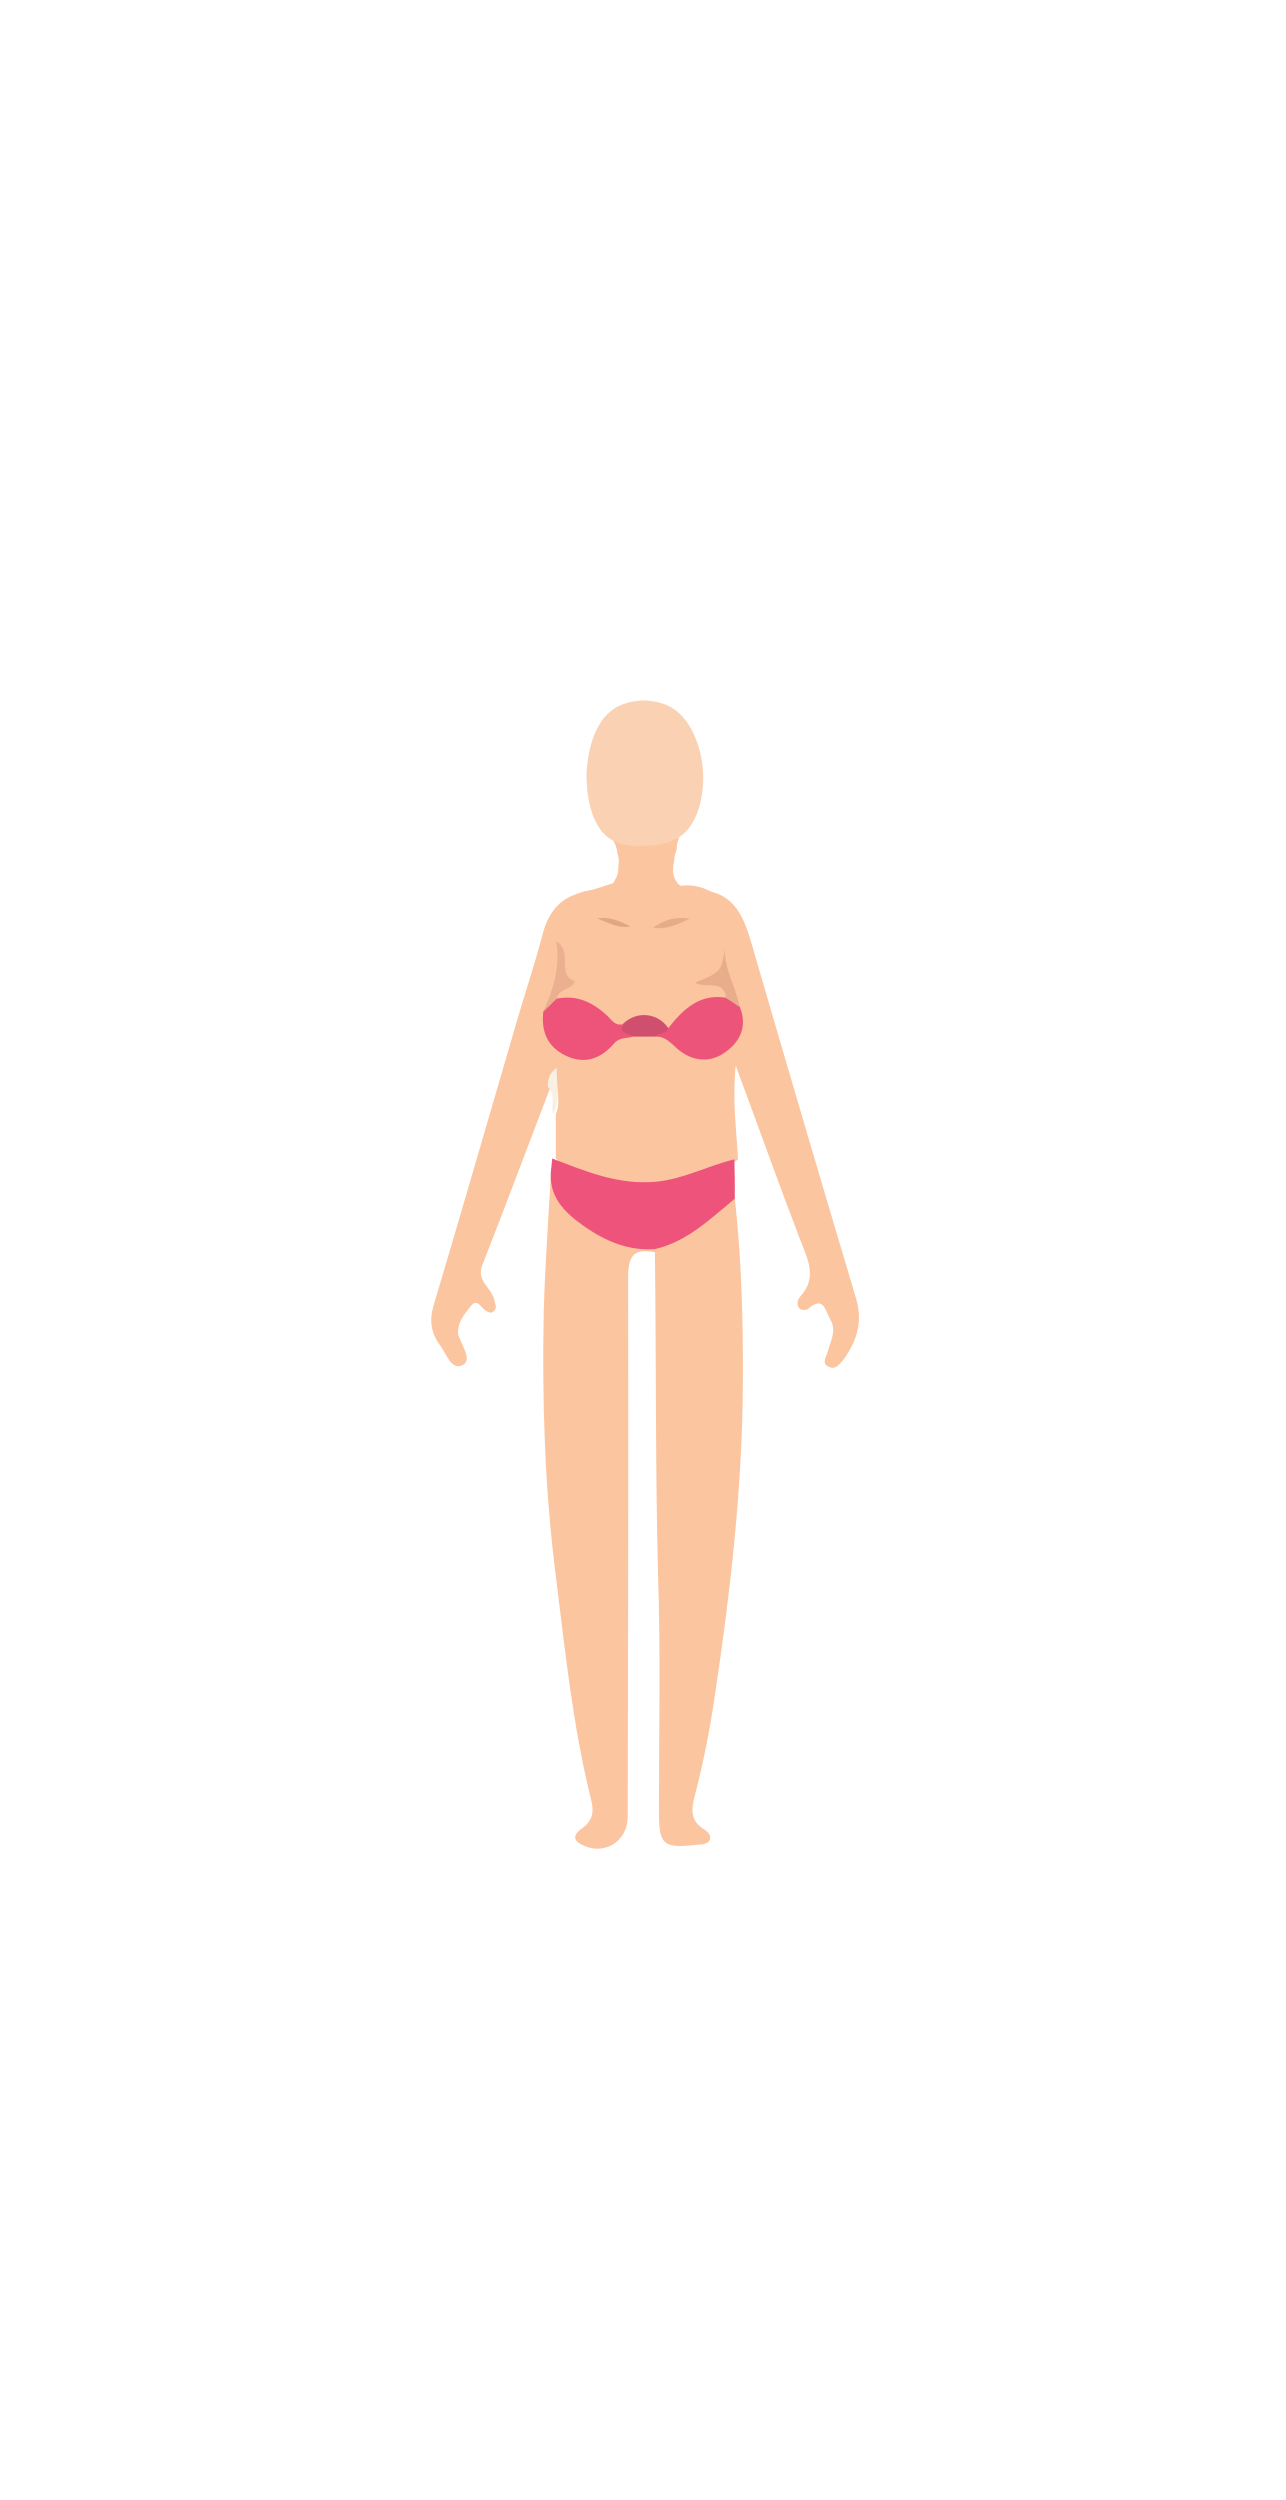
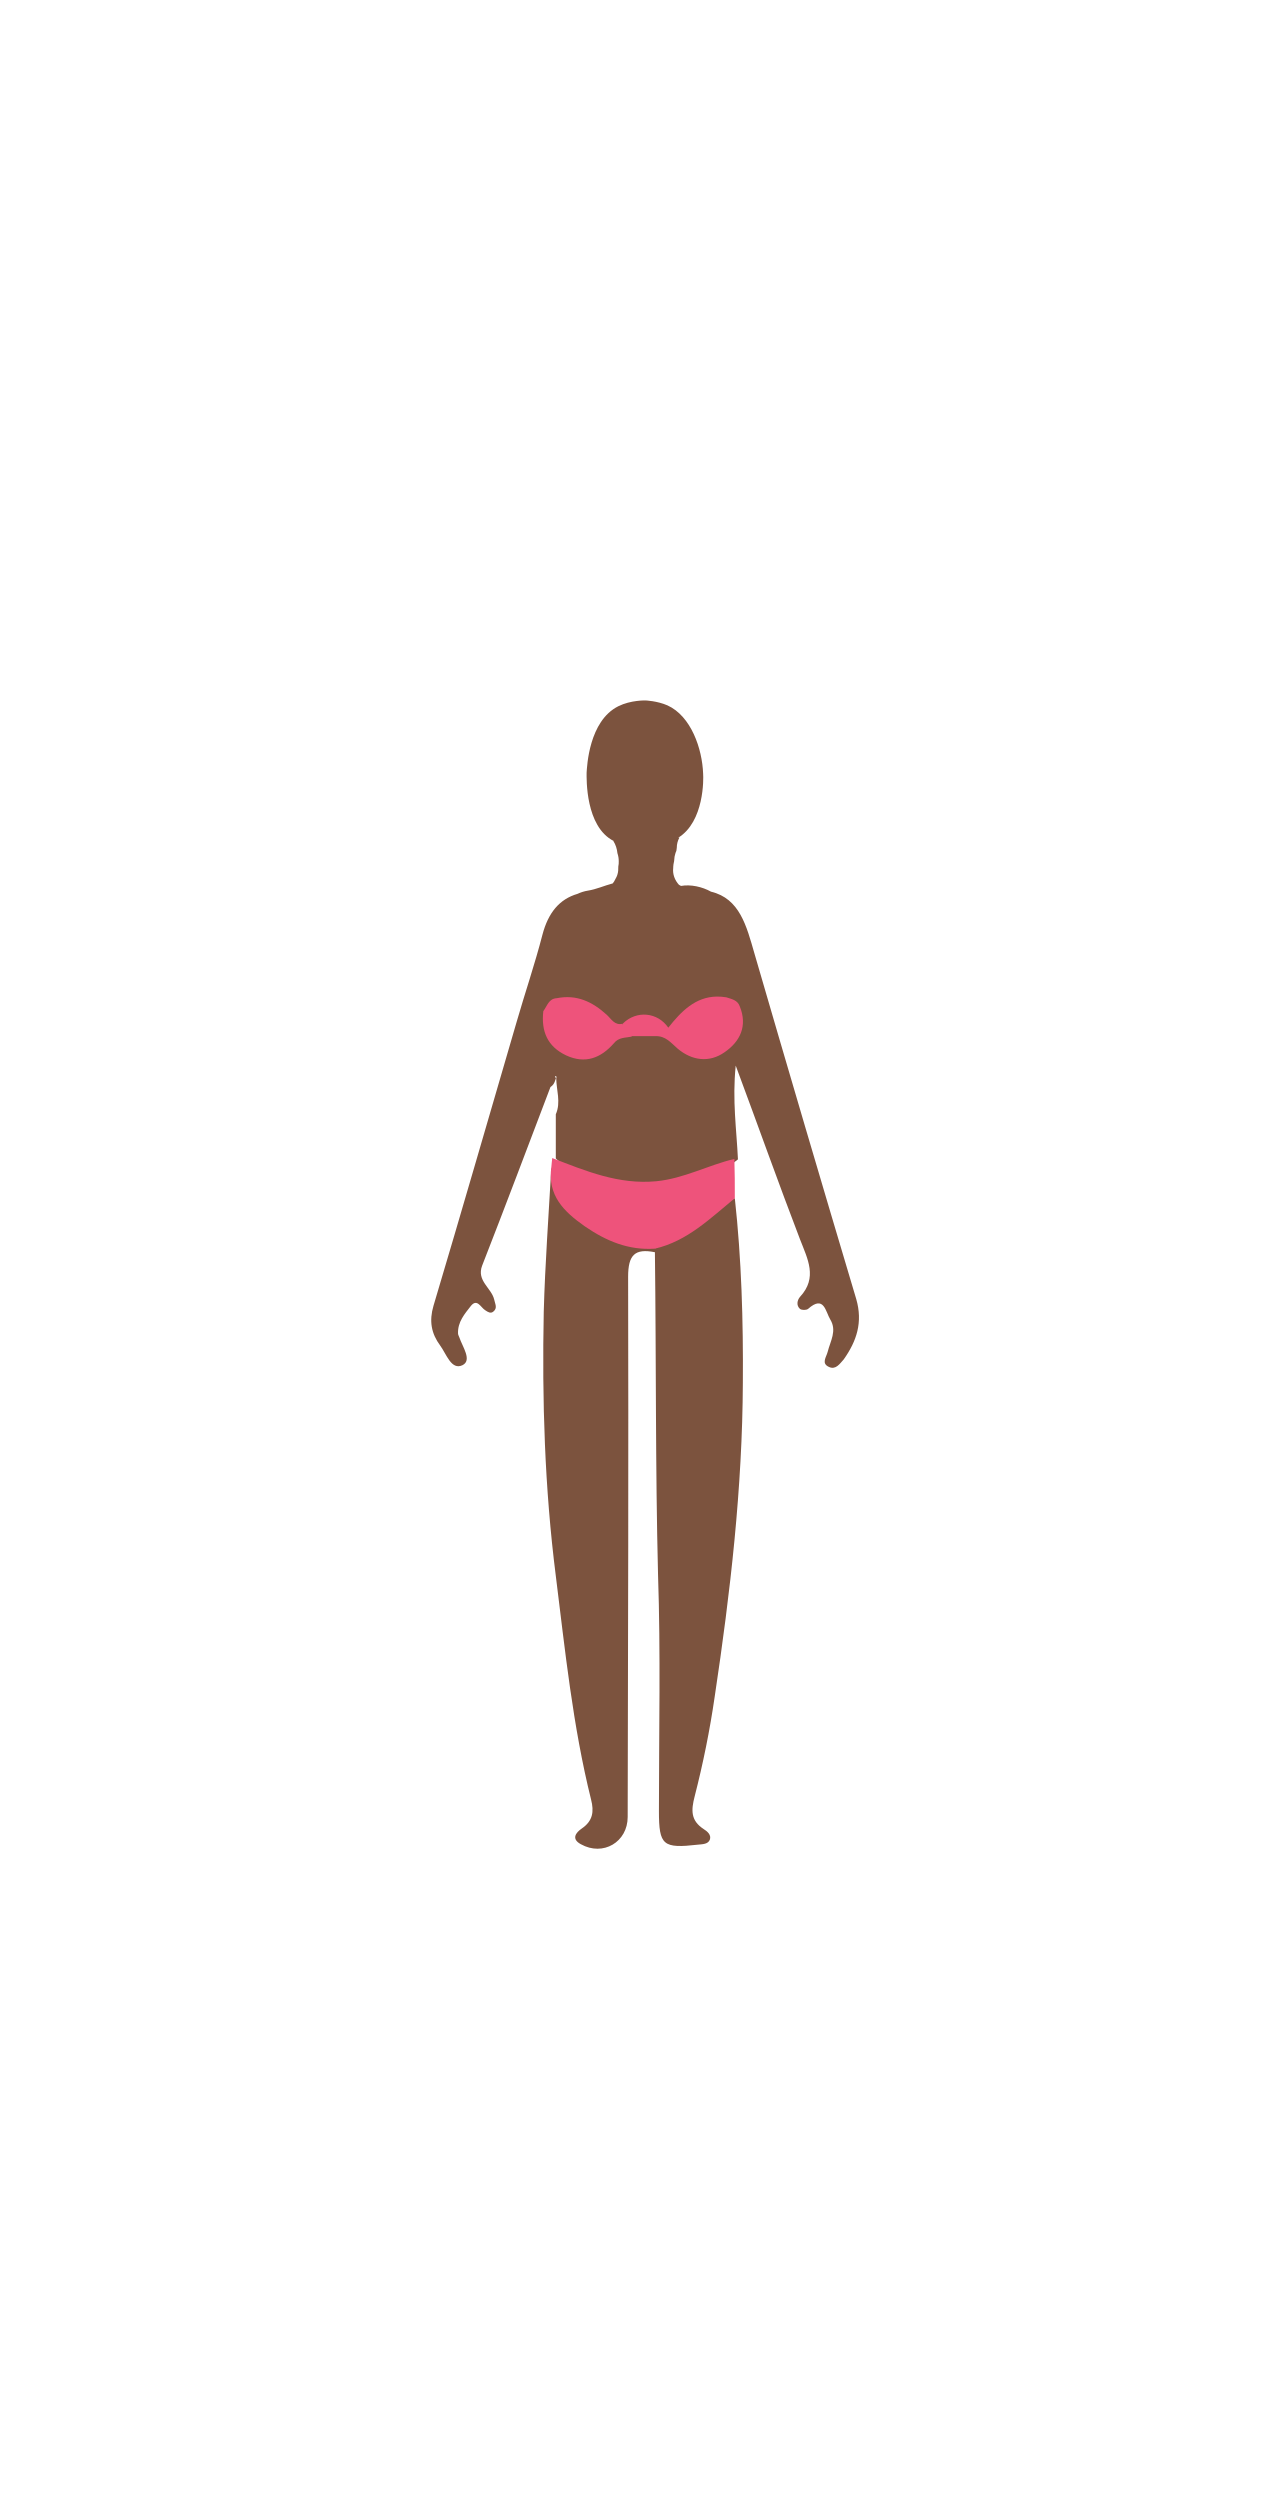
<svg xmlns="http://www.w3.org/2000/svg" version="1.1" id="Layer_1" x="0px" y="0px" viewBox="0 0 288 560" style="enable-background:new 0 0 288 560;" xml:space="preserve">
-   <style type="text/css">
- 	.st0{fill:#FBC59F;}
- 	.st1{fill:#FBC5A0;}
- 	.st2{fill:#EE537B;}
- 	.st3{fill:#F9F0E4;}
- 	.st4{fill:#EE537A;}
- 	.st5{fill:#ED547A;}
- 	.st6{fill:#D04F6E;}
- 	.st7{fill:#EAB08F;}
- 	.st8{fill:#E8AE8C;}
- 	.st9{fill:#E5AD89;}
- 	.st10{fill:#E0A784;}
- 	.st11{fill:#FAD1B2;}
- </style>
-   <path class="st0" d="M191.8,291c-7.7-25.8-15.3-51.6-22.8-77.4c-1.9-6.6-3.5-13.1-11-14.1c0,0,0,0-0.1,0c-0.2,0-0.5,0.1-0.7,0.1  c-1.1,0.3-2.3,0.3-3.4-0.2c-1.2,0-1.4-0.3-1.2-0.7c-1.3-1.1-2-2.7-1.8-4.3l0,0c0,0,0,0,0-0.1c0,0,0,0,0-0.1c0-0.4,0.1-0.8,0.2-1.3  c0-0.3,0.1-0.7,0.1-1c0.1-0.4,0.2-0.9,0.4-1.3c0-0.2,0.1-0.4,0.1-0.7l0,0c0-0.8,0.2-1.6,0.6-2.3c-4.4,1.1-8.8,2.1-13.3,0.5  c-0.5-0.2-1.1,0-1.5,0.3l0,0c0.5,0.8,0.8,1.7,0.9,2.7c0.2,0.6,0.3,1.2,0.3,1.8c0,0.4,0,0.8-0.1,1.2c0,0.6,0,1.2-0.2,1.8  c-0.1,0.4-0.3,0.7-0.5,1.1c-0.2,0.5-0.6,1-1,1.4c0,0.1,0,0.1,0,0.2c-0.2,1.3-1.2,1.2-2.1,1.1c-0.8,0.2-1.7,0.2-2.5,0  c-5.7,0.5-9.1,3.6-10.7,9.7c-1.7,6.6-3.9,13-5.8,19.6c-6.2,21.2-12.3,42.4-18.6,63.5c-1,3.4-0.5,6.2,1.5,8.9c1.4,1.9,2.5,5.6,5,4.4  c2.2-1.1,0-4.1-0.7-6.2c-0.1-0.3-0.3-0.6-0.3-0.9c-0.1-2.6,1.5-4.4,2.9-6.2c1.4-1.7,2.2,0.4,3.2,1c0.6,0.4,1.2,0.8,1.8,0.3  c1-0.8,0.4-1.7,0.2-2.7c-0.6-2.6-4-4.2-2.7-7.6c5.2-13.3,10.2-26.6,15.3-40c0.6-0.4,0.9-0.9,1.1-1.6c0.1-0.3,0.2-0.5,0.1-0.5  c-0.6-0.3,0.4-0.6,0.1,0.1c0,2.6,1.1,5.4-0.1,8.1c0,3.3,0,6.6,0,9.9c9.1,8.8,30.7,8.5,40.8,0.2c-0.3-6.6-1.3-13.2-0.5-21  c5.1,13.7,9.6,26.4,14.4,38.9c1.7,4.4,4,8.6,0,12.9c-0.6,0.7-0.9,1.9,0,2.7c0.4,0.3,1.4,0.3,1.8,0c3.6-3.2,3.9,0.6,5,2.4  c1.5,2.5,0,4.8-0.6,7.2c-0.3,1.2-1.5,2.6,0.3,3.4c1.5,0.7,2.4-0.7,3.3-1.7C191.9,300.4,193.3,296.2,191.8,291z" />
-   <path class="st1" d="M146.7,280.5c-4.5-0.9-6,0.6-6,5.5c0.1,40.3,0,80.6-0.1,121c0,5.6-5.5,8.9-10.5,6.1c-2.2-1.2-1.1-2.6,0.2-3.5  c2.5-1.7,2.8-3.8,2.1-6.5c-4.1-16.5-5.8-33.3-7.9-50.1c-2.5-19.7-3.1-39.4-2.7-59.2c0.3-10.8,1.1-21.5,1.7-32.3  c2,7.6,7,12.3,14,15.5c3,1.4,6.3,0.5,9.1,2.2C147,279.6,147,280.1,146.7,280.5z" />
-   <path class="st0" d="M146.7,280.5c0-0.3,0-0.5,0-0.8c6.2-3.5,11.3-8.6,17.9-11.3c1.5,13.7,1.9,27.5,1.8,41.3  c-0.1,23.6-2.8,47-6.3,70.3c-1.1,7.6-2.6,15-4.5,22.4c-0.8,3.1-0.9,5.4,2,7.3c0.8,0.5,1.8,1.3,1.4,2.4c-0.4,1-1.6,1-2.6,1.1  c-7.9,0.9-8.8,0.2-8.8-7.5c0-17.7,0.4-35.3-0.2-53C146.8,328.8,147,304.7,146.7,280.5z" />
-   <path class="st2" d="M164.6,268.5c-5.5,4.5-10.6,9.6-17.9,11.3c-5.9,0.4-10.9-1.7-15.7-5c-4.7-3.3-8.4-6.9-7.5-13.3  c0.1-0.7,0.1-1.4,0.2-2c7.5,2.9,14.9,6,23.3,5.2c6.2-0.6,11.6-3.6,17.5-5C164.6,262.6,164.6,265.5,164.6,268.5z" />
-   <path class="st3" d="M122.7,243.4c0.1-1.4,0.1-2.9,2-4.2c-0.1,3.7,0.9,7.1-0.8,10.4C123.3,247.5,124.6,245.2,122.7,243.4z" />
-   <path class="st4" d="M124.7,223.7c4.5-0.9,8,0.8,11.2,3.7c1,0.9,1.8,2.5,3.6,2c-0.8,2,2.5,1.2,2,2.9c-1.4,0.3-2.9,0.1-4,1.5  c-2.9,3.3-6.4,4.7-10.7,2.7c-4.2-2-5.6-5.4-5.1-9.9C122.6,225.4,122.9,223.8,124.7,223.7z" />
-   <path class="st5" d="M149.7,230.3c3.3-4.2,7-7.8,13-6.8c1.2,0.4,2.5,0.6,3,2c1.8,4.4,0.1,7.9-3.4,10.3c-3.4,2.4-7.3,1.9-10.5-0.8  c-1.5-1.3-2.7-2.9-5-2.8C146.8,230,149.1,231.4,149.7,230.3z" />
-   <path class="st6" d="M149.7,230.3c-0.4,1.5-2.2,0.9-2.9,1.9c-1.7,0-3.5,0-5.2,0c-0.8-0.9-3.2-0.6-2-2.9  C142.6,226.4,147.3,226.8,149.7,230.3z" />
-   <path class="st7" d="M124.7,223.7c-1,1-2,2-3,2.9c2.1-4.8,3.9-9.8,2.9-15.8c4,2.6-0.2,7.5,4.2,9  C128.1,221.7,125.2,221.4,124.7,223.7z" />
-   <path class="st8" d="M165.7,225.6c-1-0.7-2-1.4-3-2c-0.6-4.5-4.9-2-7-3.5c5.8-2.4,5.8-2.4,6.7-7.5  C162.2,217.2,164.9,221.1,165.7,225.6z" />
-   <path class="st9" d="M154.5,205.8c-3,1.4-5.4,2.5-8.2,2C148.6,206.2,151,205.2,154.5,205.8z" />
-   <path class="st10" d="M133.8,205.7c3.4-0.4,5.4,0.9,7.4,1.8C138.8,208,136.8,207,133.8,205.7z" />
-   <g>
-     <g>
-       <path class="st0" d="M152.5,201.6c1.9,0,1.9-3,0-3S150.6,201.6,152.5,201.6L152.5,201.6z" />
-     </g>
-   </g>
-   <g>
-     <g>
-       <path class="st0" d="M152.6,201.8c1.7,0.5,3.4,0.9,5.1,1.2c1.9,0.4,2.7-2.5,0.8-2.9c-1.7-0.3-3.4-0.8-5.1-1.2    C151.5,198.3,150.7,201.2,152.6,201.8L152.6,201.8z" />
-     </g>
-   </g>
-   <g>
-     <g>
-       <path class="st0" d="M153.2,201.6c0.6-0.1,1.5,0.6,2.1,0.8c0.8,0.3,1.7,0.4,2.5,0.4c1.9,0.1,1.9-2.9,0-3s-3.4-1.4-5.4-1.1    C150.5,199.1,151.3,202,153.2,201.6L153.2,201.6z" />
-     </g>
-   </g>
-   <g>
-     <g>
-       <path class="st0" d="M154.3,201.8c0.7-0.1,1.4,0.2,2,0.4s1.4,0.2,2,0.5c1.7,0.9,3.2-1.7,1.5-2.6c-1-0.5-2-0.6-3-0.9    c-1.1-0.4-2.2-0.5-3.3-0.3C151.6,199.3,152.4,202.2,154.3,201.8L154.3,201.8z" />
-     </g>
-   </g>
-   <g>
-     <g>
-       <path class="st0" d="M157.4,199.3c-1.9,0.4-3.7-0.5-5.6,0c-1.9,0.5-1.1,3.4,0.8,2.9c1.8-0.5,3.7,0.3,5.6,0    C160.1,201.8,159.3,198.9,157.4,199.3L157.4,199.3z" />
-     </g>
-   </g>
-   <g>
-     <g>
-       <path class="st0" d="M137.2,197.9c-1.9,0.5-3.6,1.3-5.5,1.6s-3.5,1.2-4.9,2.4c-1.5,1.2,0.7,3.4,2.1,2.1c1.4-1.2,2.9-1.4,4.7-1.7    c1.6-0.2,2.9-1.1,4.5-1.5C139.8,200.3,139.1,197.4,137.2,197.9L137.2,197.9z" />
-     </g>
-   </g>
-   <g>
-     <g>
-       <path class="st0" d="M150.3,200.7c1.2,0.7,2.5,1.3,3.8,1.6c1.4,0.3,3.2,0,4.5,0.5c-0.3-0.3-0.7-0.7-1-1c0,0,0,0.1,0.1,0.1    c0.7,1.8,3.6,1,2.9-0.8c-0.6-1.5-2-1.4-3.4-1.5c-1.9-0.2-3.6-0.5-5.3-1.5C150.1,197.1,148.6,199.7,150.3,200.7L150.3,200.7z" />
-     </g>
-   </g>
-   <g>
-     <g>
-       <path class="st0" d="M153,201.4c1.8-0.4,4.4,0.6,5.8,1.6c1.5,1.2,3-1.4,1.5-2.6c-2.1-1.6-5.5-2.5-8.1-1.9    C150.3,198.9,151.1,201.8,153,201.4L153,201.4z" />
-     </g>
-   </g>
-   <path class="st11" d="M157.5,173.3c-0.2-5.6-2.7-12.9-8-15.3c-2.3-1-4.9-1.1-4.9-1.1s-3.3-0.1-6.1,1.3c-6.6,3.3-7,13.5-7.1,14.9  c0,1.3-0.3,12.1,6.1,15.3c2.5,1.3,5.6,1.2,7.1,1.1c1.2,0,4.3-0.2,6.7-1.5C157.8,184.7,157.6,174.4,157.5,173.3z" />
+   <defs id="defs81">
+ 	</defs>
+   <path d="M 144.6 156.9 C 144.6 156.9 141.3 156.799 138.5 158.199 C 131.9 161.499 131.5 171.7 131.4 173.1 C 131.4 174.396 131.103 185.137 137.447 188.371 C 137.433 188.381 137.415 188.39 137.4 188.4 C 137.9 189.2 138.201 190.1 138.301 191.1 C 138.501 191.7 138.6 192.3 138.6 192.9 C 138.6 193.3 138.6 193.7 138.5 194.1 C 138.5 194.7 138.501 195.3 138.301 195.9 C 138.201 196.3 138.001 196.6 137.801 197 C 137.677 197.309 137.469 197.609 137.24 197.895 C 137.226 197.898 137.213 197.897 137.199 197.9 C 135.299 198.4 133.599 199.2 131.699 199.5 C 130.864 199.632 130.091 199.885 129.363 200.223 C 125.344 201.407 122.814 204.391 121.5 209.4 C 119.8 216 117.599 222.4 115.699 229 C 109.499 250.2 103.4 271.4 97.1 292.5 C 96.1 295.9 96.6 298.7 98.6 301.4 C 100 303.3 101.1 307.001 103.6 305.801 C 105.8 304.701 103.6 301.7 102.9 299.6 C 102.8 299.3 102.6 298.999 102.6 298.699 C 102.5 296.099 104.1 294.3 105.5 292.5 C 106.9 290.8 107.699 292.9 108.699 293.5 C 109.299 293.9 109.9 294.301 110.5 293.801 C 111.5 293.001 110.899 292.1 110.699 291.1 C 110.099 288.5 106.7 286.9 108 283.5 C 113.2 270.2 118.201 256.9 123.301 243.5 C 123.901 243.1 124.2 242.6 124.4 241.9 C 124.5 241.6 124.6 241.4 124.5 241.4 C 123.9 241.1 124.9 240.8 124.6 241.5 C 124.6 244.1 125.7 246.9 124.5 249.6 L 124.5 259.5 C 133.6 268.3 155.201 267.999 165.301 259.699 C 165.001 253.099 164.001 246.499 164.801 238.699 C 169.901 252.399 174.399 265.1 179.199 277.6 C 180.899 282 183.199 286.2 179.199 290.5 C 178.599 291.2 178.299 292.399 179.199 293.199 C 179.599 293.499 180.6 293.499 181 293.199 C 184.6 289.999 184.9 293.8 186 295.6 C 187.5 298.1 186 300.401 185.4 302.801 C 185.1 304.001 183.899 305.399 185.699 306.199 C 187.199 306.899 188.1 305.5 189 304.5 C 191.9 300.4 193.301 296.2 191.801 291 C 184.101 265.2 176.5 239.4 169 213.6 C 167.213 207.391 165.687 201.273 159.27 199.736 C 157.297 198.628 154.697 198.065 152.545 198.447 C 152.391 198.372 152.239 198.285 152.086 198.199 C 151.123 197.142 150.629 195.773 150.801 194.4 L 150.801 194.301 L 150.801 194.199 C 150.801 193.799 150.9 193.4 151 192.9 C 151 192.6 151.1 192.2 151.1 191.9 C 151.2 191.5 151.3 191 151.5 190.6 C 151.5 190.4 151.6 190.2 151.6 189.9 C 151.6 189.1 151.799 188.3 152.199 187.6 C 152.095 187.626 151.991 187.646 151.887 187.672 C 157.788 184.068 157.597 174.367 157.5 173.301 C 157.3 167.701 154.8 160.4 149.5 158 C 147.2 157 144.6 156.9 144.6 156.9 z M 123.5 261.5 C 122.9 272.3 122.101 283.001 121.801 293.801 C 121.401 313.601 122 333.3 124.5 353 C 126.6 369.8 128.3 386.6 132.4 403.1 C 133.1 405.8 132.801 407.9 130.301 409.6 C 129.001 410.5 127.9 411.9 130.1 413.1 C 135.1 415.9 140.6 412.6 140.6 407 C 140.7 366.6 140.799 326.3 140.699 286 C 140.699 281.1 142.199 279.6 146.699 280.5 C 146.999 304.7 146.8 328.799 147.4 352.699 C 148 370.399 147.6 387.999 147.6 405.699 C 147.6 413.399 148.5 414.099 156.4 413.199 C 157.4 413.099 158.6 413.1 159 412.1 C 159.4 411 158.4 410.199 157.6 409.699 C 154.7 407.799 154.8 405.5 155.6 402.4 C 157.5 395 159 387.6 160.1 380 C 163.6 356.7 166.3 333.299 166.4 309.699 C 166.5 295.899 166.1 282.1 164.6 268.4 C 158.054 271.078 152.98 276.11 146.85 279.607 C 146.8 279.466 146.727 279.327 146.6 279.199 C 143.8 277.499 140.5 278.4 137.5 277 C 130.5 273.8 125.5 269.1 123.5 261.5 z " id="path4" style="fill:#7c533e" />
+   <path style="fill:#ee537b" d="m 160.555,223.232 c -4.773,0.077 -7.968,3.294 -10.855,6.969 -2.4,-3.5 -7.1,-3.9 -10.1,-1 -0.09,0.172 -0.153,0.324 -0.205,0.469 0.019,-0.112 0.051,-0.233 0.105,-0.369 -1.8,0.5 -2.6,-1.1 -3.6,-2 -3.2,-2.9 -6.701,-4.601 -11.201,-3.701 -1.8,0.1 -2.1,1.7 -3,2.9 -0.5,4.5 0.902,7.9 5.102,9.9 4.3,2 7.799,0.601 10.699,-2.699 1.1,-1.4 2.6,-1.2 4,-1.5 0.017,-0.058 0.019,-0.106 0.027,-0.158 0.022,0.021 0.052,0.034 0.072,0.057 h 5.201 c 2.3,-0.1 3.5,1.501 5,2.801 3.2,2.7 7.1,3.201 10.5,0.801 3.5,-2.4 5.198,-5.901 3.398,-10.301 -0.5,-1.4 -1.8,-1.6 -3,-2 -0.75,-0.125 -1.463,-0.179 -2.145,-0.168 z m -36.855,36.168 c -0.1,0.6 -0.099,1.3 -0.199,2 -0.9,6.4 2.8,10.001 7.5,13.301 4.8,3.3 9.799,5.4 15.699,5 7.3,-1.7 12.4,-6.801 17.9,-11.301 0,-3 3.9e-4,-5.901 -0.1,-8.801 -5.9,1.4 -11.3,4.4 -17.5,5 -8.4,0.8 -15.801,-2.299 -23.301,-5.199 z" id="path10" />
</svg>
